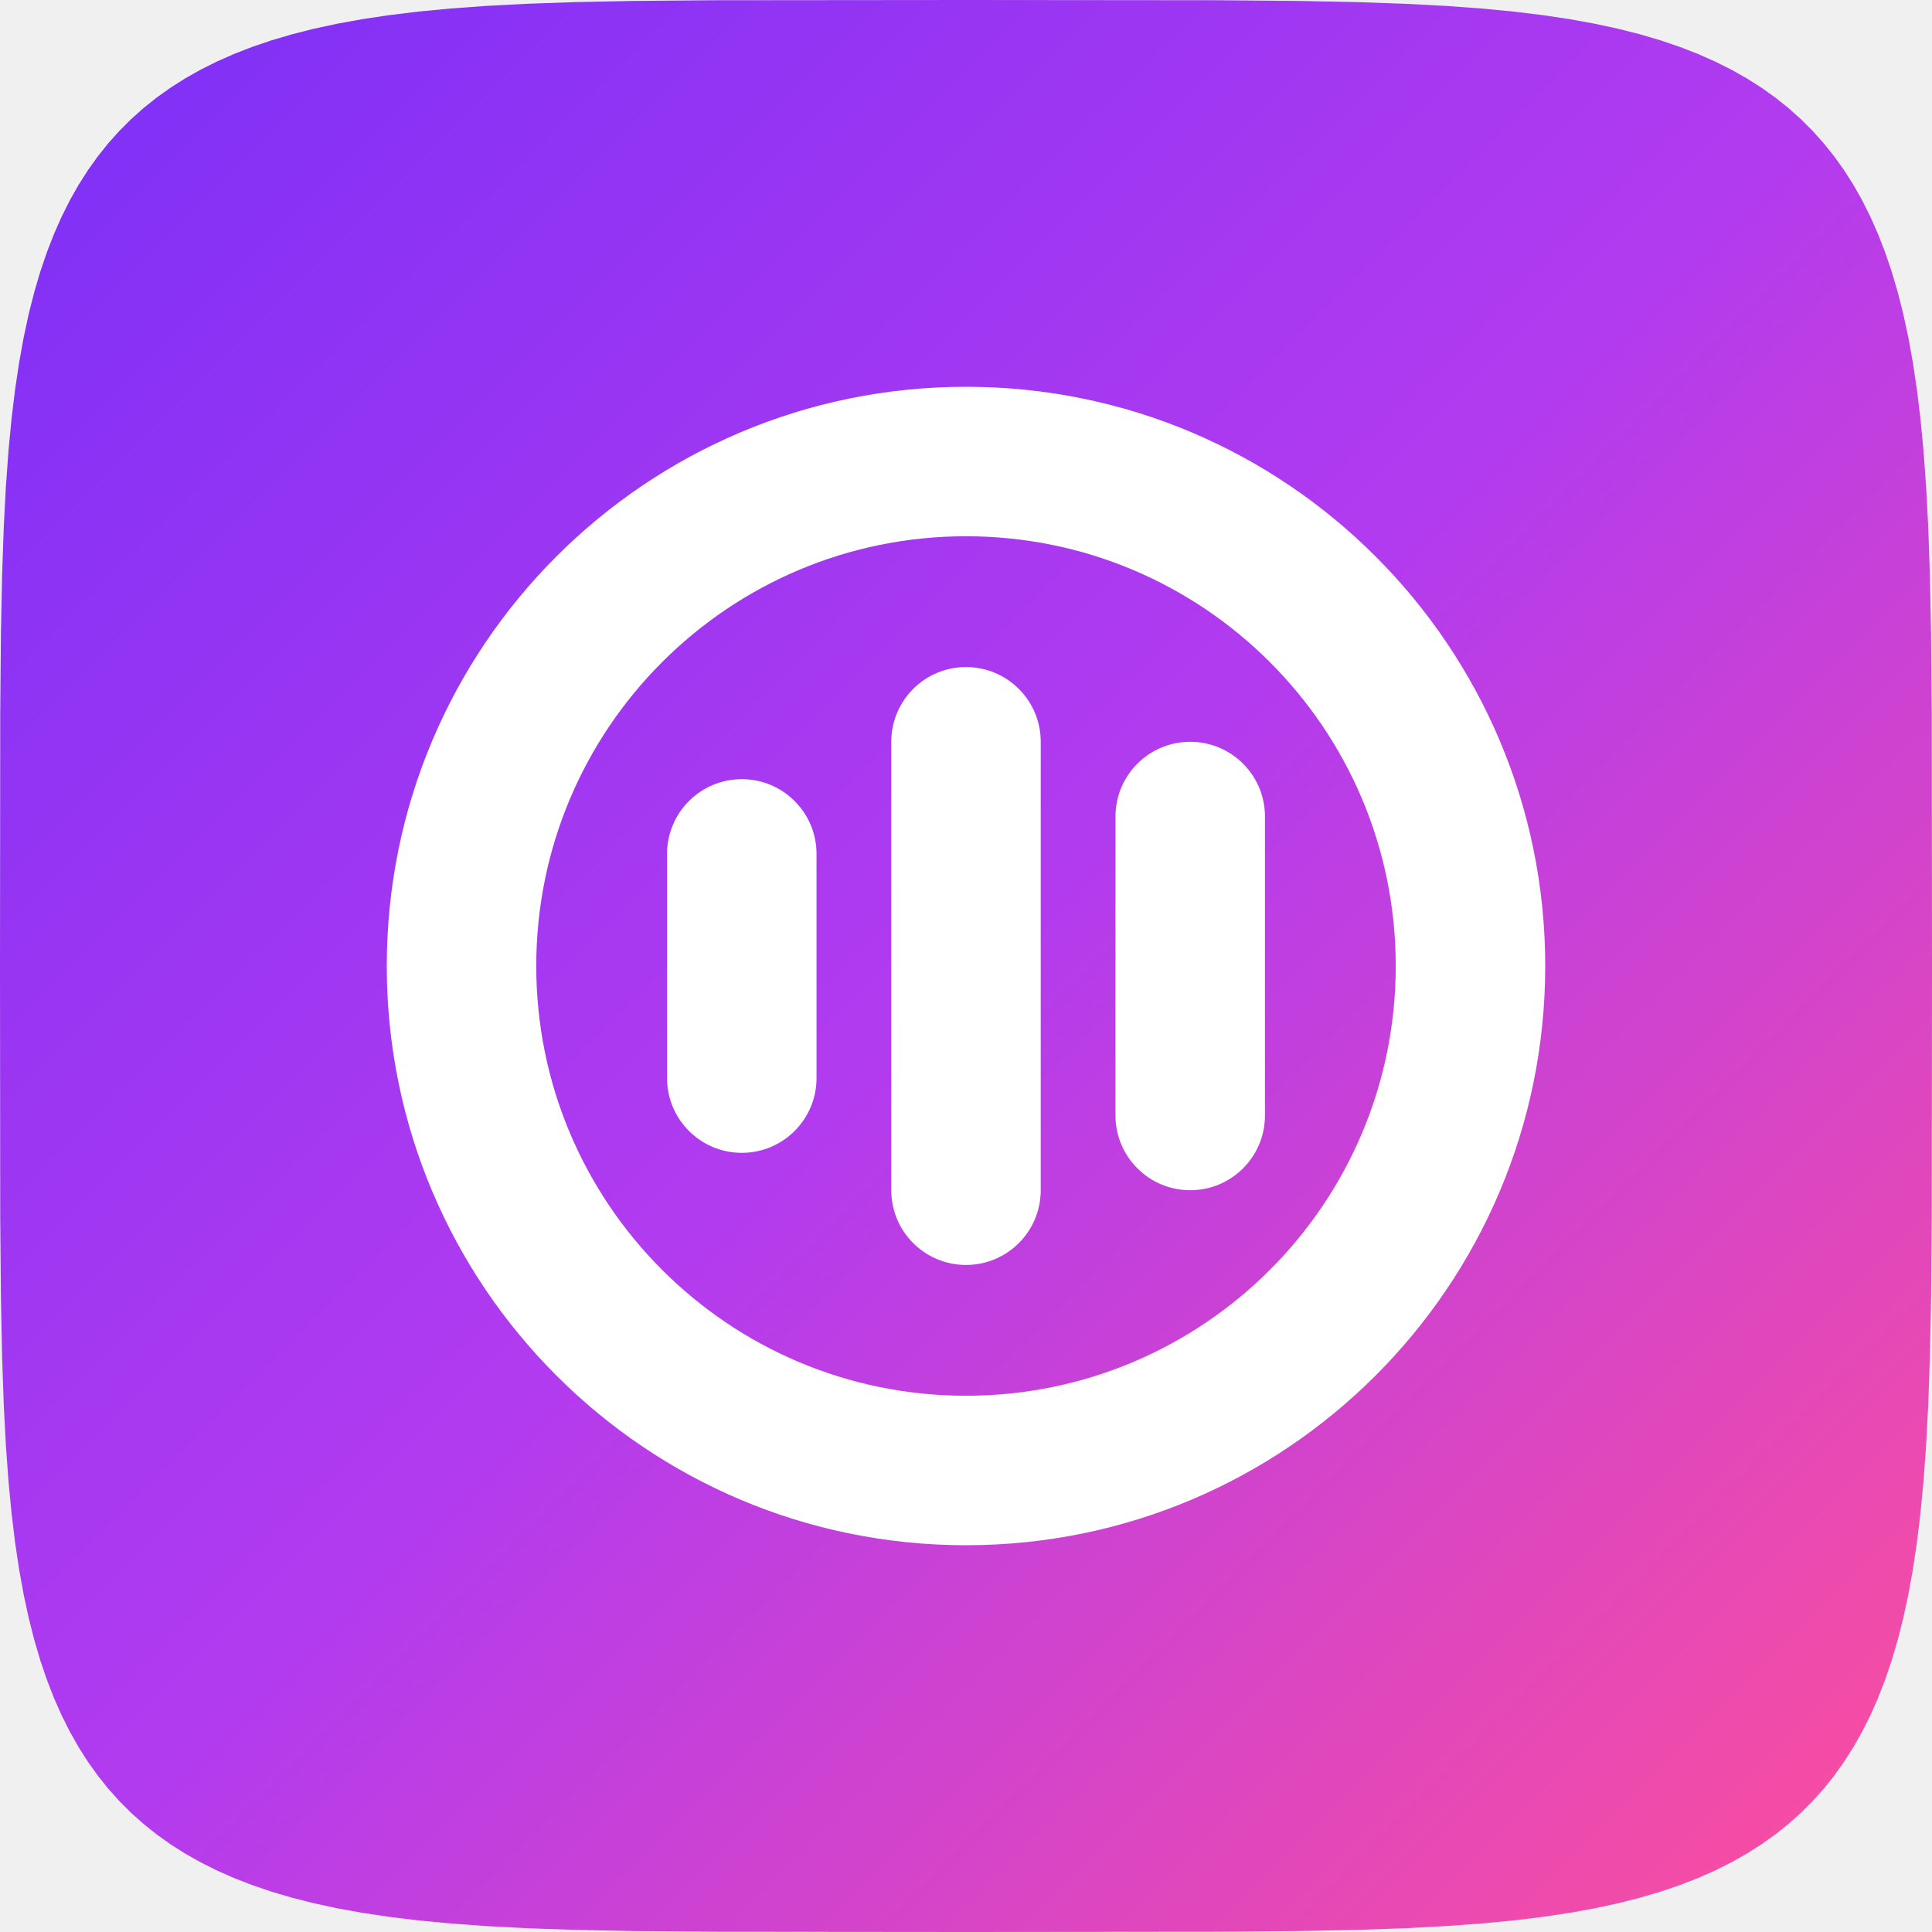
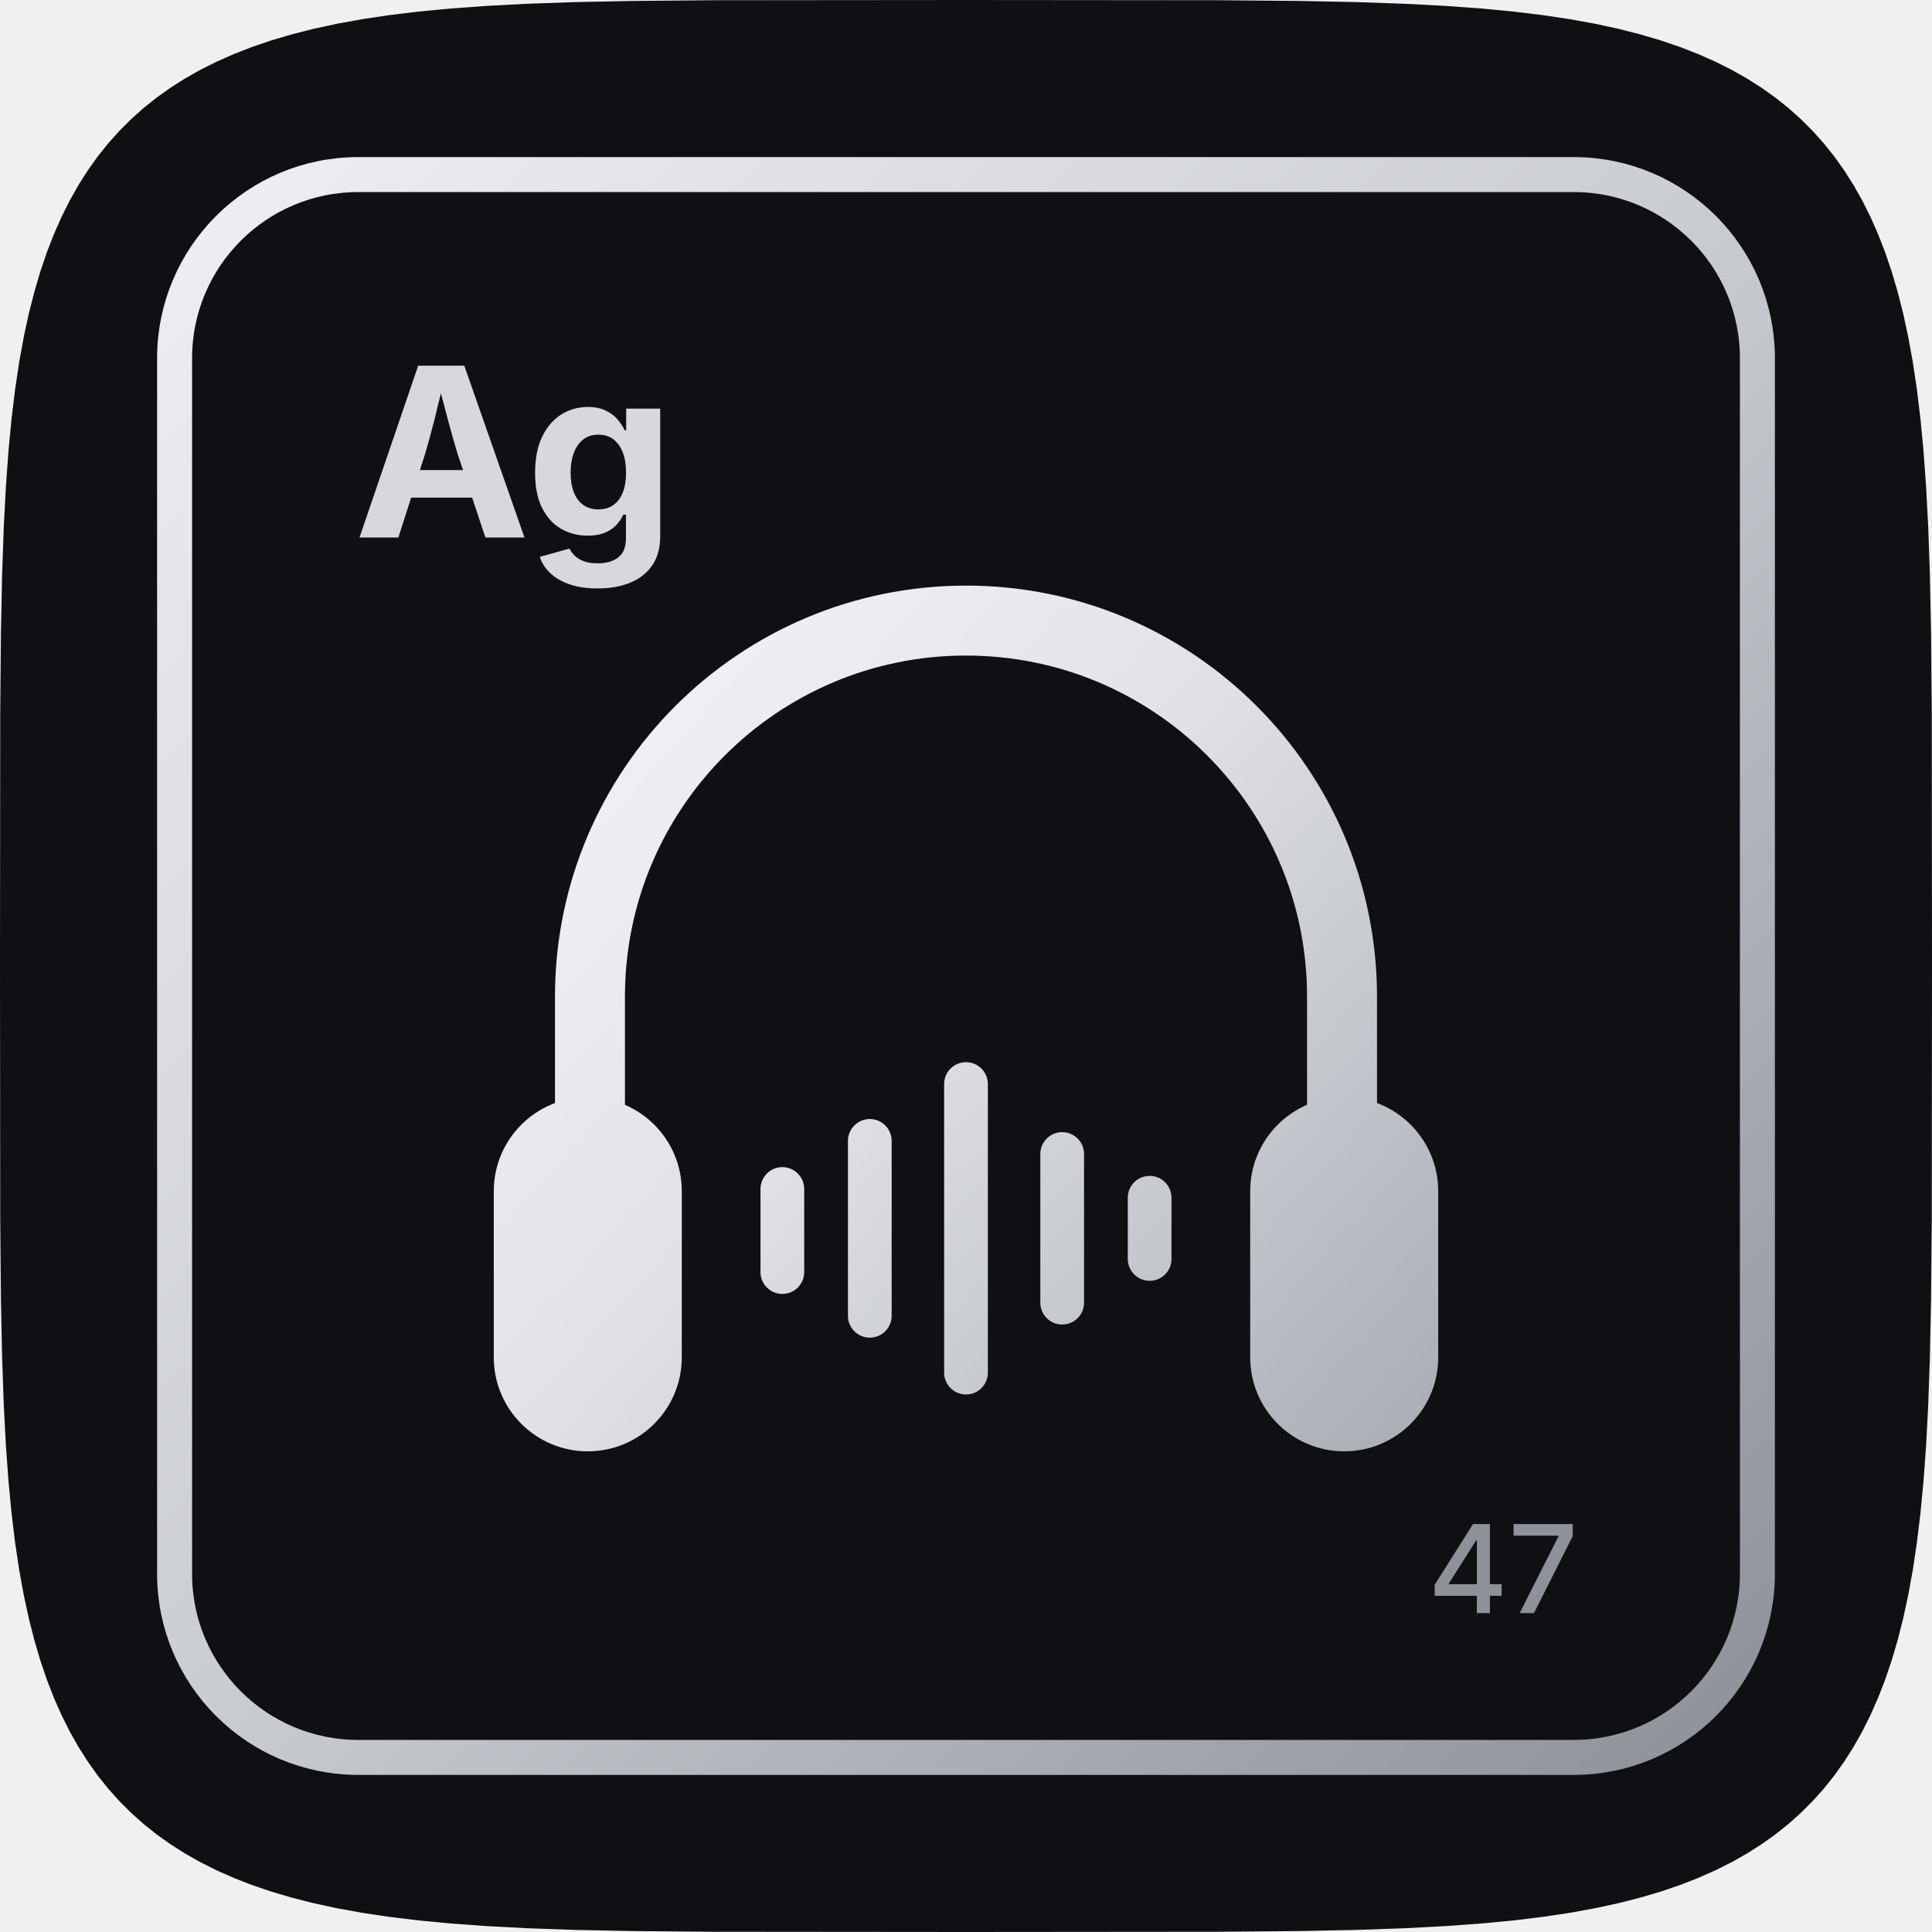
<svg xmlns="http://www.w3.org/2000/svg" width="1024" height="1024" viewBox="0 0 1024 1024" fill="none">
-   <path d="M1024,512L1023.875,645.782L1023.501,688.483L1022.876,719.474L1022.001,744.644L1020.874,766.178L1019.495,785.163L1017.861,802.228L1015.972,817.777L1013.825,832.083L1011.418,845.342L1008.748,857.701L1005.812,869.269L1002.607,880.135L999.129,890.367L995.373,900.023L991.334,909.149L987.007,917.784L982.385,925.959L977.46,933.703L972.226,941.039L966.673,947.988L960.79,954.566L954.566,960.79L947.988,966.673L941.039,972.226L933.703,977.46L925.959,982.385L917.784,987.007L909.149,991.334L900.023,995.373L890.367,999.129L880.135,1002.607L869.269,1005.812L857.701,1008.748L845.342,1011.418L832.083,1013.825L817.777,1015.972L802.228,1017.861L785.163,1019.495L766.178,1020.874L744.644,1022.001L719.474,1022.876L688.483,1023.501L645.782,1023.875L512,1024L378.218,1023.875L335.517,1023.501L304.526,1022.876L279.356,1022.001L257.822,1020.874L238.837,1019.495L221.772,1017.861L206.223,1015.972L191.917,1013.825L178.658,1011.418L166.299,1008.748L154.731,1005.812L143.865,1002.607L133.633,999.129L123.977,995.373L114.851,991.334L106.216,987.007L98.041,982.385L90.297,977.46L82.961,972.226L76.012,966.673L69.434,960.79L63.21,954.566L57.327,947.988L51.774,941.039L46.54,933.703L41.615,925.959L36.993,917.784L32.666,909.149L28.627,900.023L24.871,890.367L21.393,880.135L18.188,869.269L15.252,857.701L12.582,845.342L10.175,832.083L8.028,817.777L6.139,802.228L4.505,785.163L3.126,766.178L1.999,744.644L1.124,719.474L0.499,688.483L0.125,645.782L0,512L0.125,378.218L0.499,335.517L1.124,304.526L1.999,279.356L3.126,257.822L4.505,238.837L6.139,221.772L8.028,206.223L10.175,191.917L12.582,178.658L15.252,166.299L18.188,154.731L21.393,143.865L24.871,133.633L28.627,123.977L32.666,114.851L36.993,106.216L41.615,98.041L46.54,90.297L51.774,82.961L57.327,76.012L63.21,69.434L69.434,63.21L76.012,57.327L82.961,51.774L90.297,46.54L98.041,41.615L106.216,36.993L114.851,32.666L123.977,28.627L133.633,24.871L143.865,21.393L154.731,18.188L166.299,15.252L178.658,12.582L191.917,10.175L206.223,8.028L221.772,6.139L238.837,4.505L257.822,3.126L279.356,1.999L304.526,1.124L335.517,0.499L378.218,0.125L512,0L645.782,0.125L688.483,0.499L719.474,1.124L744.644,1.999L766.178,3.126L785.163,4.505L802.228,6.139L817.777,8.028L832.083,10.175L845.342,12.582L857.701,15.252L869.269,18.188L880.135,21.393L890.367,24.871L900.023,28.627L909.149,32.666L917.784,36.993L925.959,41.615L933.703,46.54L941.039,51.774L947.988,57.327L954.566,63.21L960.79,69.434L966.673,76.012L972.226,82.961L977.46,90.297L982.385,98.041L987.007,106.216L991.334,114.851L995.373,123.977L999.129,133.633L1002.607,143.865L1005.812,154.731L1008.748,166.299L1011.418,178.658L1013.825,191.917L1015.972,206.223L1017.861,221.772L1019.495,238.837L1020.874,257.822L1022.001,279.356L1022.876,304.526L1023.501,335.517L1023.875,378.218Z" fill="url(#fw)" />
-   <path d="M205,512A307,307 0 1,1 819,512A307,307 0 1,1 205,512ZM284.226,512A227.774,227.774 0 1,0 739.774,512A227.774,227.774 0 1,0 284.226,512ZM353.548,452.581A39.613,39.613 0 0,1 432.774,452.581L432.774,571.419A39.613,39.613 0 0,1 353.548,571.419ZM472.387,393.161A39.613,39.613 0 0,1 551.613,393.161L551.613,630.839A39.613,39.613 0 0,1 472.387,630.839ZM591.226,432.774A39.613,39.613 0 0,1 670.452,432.774L670.452,591.226A39.613,39.613 0 0,1 591.226,591.226Z" fill="white" />
  <defs>
-     <linearGradient id="fw" x1="0" y1="0" x2="1024" y2="1024" gradientUnits="userSpaceOnUse">
-       <stop stop-color="#7B2FF7" />
-       <stop offset="0.5" stop-color="#B23BEF" />
-       <stop offset="1" stop-color="#FF4F9A" />
+     <linearGradient id="lmg" gradientUnits="userSpaceOnUse" x1="410" y1="360" x2="630" y2="560">
+       <stop offset="0" stop-color="#f6f7f9" />
+       <stop offset=".45" stop-color="#e0e2e6" />
+       <stop offset="1" stop-color="#a6aab1" />
+     </linearGradient>
+     <linearGradient id="ltg" gradientUnits="userSpaceOnUse" x1="335" y1="258" x2="705" y2="628">
+       <stop offset="0" stop-color="#eff0f3" />
+       <stop offset=".5" stop-color="#c9ccd1" />
+       <stop offset="1" stop-color="#8b8f96" />
    </linearGradient>
  </defs>
+   <path d="M1024,512L1023.88,645.78L1023.5,688.48L1022.88,719.47L1022,744.64L1020.87,766.18L1019.49,785.16L1017.86,802.23L1015.97,817.78L1013.83,832.08L1011.42,845.34L1008.75,857.7L1005.81,869.27L1002.61,880.13L999.13,890.37L995.37,900.02L991.33,909.15L987.01,917.78L982.38,925.96L977.46,933.7L972.23,941.04L966.67,947.99L960.79,954.57L954.57,960.79L947.99,966.67L941.04,972.23L933.7,977.46L925.96,982.38L917.78,987.01L909.15,991.33L900.02,995.37L890.37,999.13L880.13,1002.61L869.27,1005.81L857.7,1008.75L845.34,1011.42L832.08,1013.83L817.78,1015.97L802.23,1017.86L785.16,1019.49L766.18,1020.87L744.64,1022L719.47,1022.88L688.48,1023.5L645.78,1023.88L512,1024L378.22,1023.88L335.52,1023.5L304.53,1022.88L279.36,1022L257.82,1020.87L238.84,1019.49L221.77,1017.86L206.22,1015.97L191.92,1013.83L178.66,1011.42L166.3,1008.75L154.73,1005.81L143.87,1002.61L133.63,999.13L123.98,995.37L114.85,991.33L106.22,987.01L98.04,982.38L90.3,977.46L82.96,972.23L76.01,966.67L69.43,960.79L63.21,954.57L57.33,947.99L51.77,941.04L46.54,933.7L41.62,925.96L36.99,917.78L32.67,909.15L28.63,900.02L24.87,890.37L21.39,880.13L18.19,869.27L15.25,857.7L12.58,845.34L10.17,832.08L8.03,817.78L6.14,802.23L4.51,785.16L3.13,766.18L2,744.64L1.12,719.47L0.5,688.48L0.12,645.78L0,512L0.12,378.22L0.5,335.52L1.12,304.53L2,279.36L3.13,257.82L4.51,238.84L6.14,221.77L8.03,206.22L10.17,191.92L12.58,178.66L15.25,166.3L18.19,154.73L21.39,143.87L24.87,133.63L28.63,123.98L32.67,114.85L36.99,106.22L41.62,98.04L46.54,90.3L51.77,82.96L57.33,76.01L63.21,69.43L69.43,63.21L76.01,57.33L82.96,51.77L90.3,46.54L98.04,41.62L106.22,36.99L114.85,32.67L123.98,28.63L133.63,24.87L143.87,21.39L154.73,18.19L166.3,15.25L178.66,12.58L191.92,10.17L206.22,8.03L221.77,6.14L238.84,4.51L257.82,3.13L279.36,2L304.53,1.12L335.52,0.5L378.22,0.12L512,0L645.78,0.12L688.48,0.5L719.47,1.12L744.64,2L766.18,3.13L785.16,4.51L802.23,6.14L817.78,8.03L832.08,10.17L845.34,12.58L857.7,15.25L869.27,18.19L880.13,21.39L890.37,24.87L900.02,28.63L909.15,32.67L917.78,36.99L925.96,41.62L933.7,46.54L941.04,51.77L947.99,57.33L954.57,63.21L960.79,69.43L966.67,76.01L972.23,82.96L977.46,90.3L982.38,98.04L987.01,106.22L991.33,114.85L995.37,123.98L999.13,133.63L1002.61,143.87L1005.81,154.73L1008.75,166.3L1011.42,178.66L1013.83,191.92L1015.97,206.22L1017.86,221.77L1019.49,238.84L1020.87,257.82L1022,279.36L1022.88,304.53L1023.5,335.52L1023.88,378.22Z" fill="#0E1013" />
+   <g transform="translate(71.68 71.68) scale(2.31747) translate(-330 -253)">
+     <path d="M381 262 H659 A42 42 0 0 1 701 304 V582 A42 42 0 0 1 659 624 H381 A42 42 0 0 1 339 582 V304 A42 42 0 0 1 381 262 Z" fill="none" stroke="url(#ltg)" stroke-width="8" />
+     <path d="M390.18 345L381.29 345L394.71 305.71L405.26 305.71L419.02 345L410.08 345L407.05 335.88L393.10 335.88L390.18 345ZM395.11 329.58L404.97 329.58L403.78 326.04Q402.65 322.38 401.49 318L401.49 318Q400.72 315.18 399.91 312.01L399.91 312.01Q399.14 315.21 398.43 318.05L398.43 318.05Q397.32 322.46 396.24 326.04L396.24 326.04L395.11 329.58ZM435.77 356.65L435.77 356.65Q432.10 356.65 429.36 355.72Q426.62 354.78 424.91 353.15Q423.19 351.51 422.53 349.43L422.53 349.43L429.33 347.53Q429.70 348.35 430.48 349.13Q431.26 349.90 432.55 350.41Q433.84 350.91 435.74 350.91L435.74 350.91Q438.77 350.91 440.50 349.52Q442.23 348.14 442.23 345.21L442.23 345.21L442.23 339.78L441.62 339.78Q441.09 340.97 440.09 342.07Q439.09 343.18 437.47 343.88Q435.85 344.58 433.45 344.58L433.45 344.58Q430.13 344.58 427.41 343.02Q424.69 341.47 423.07 338.28Q421.45 335.09 421.45 330.21L421.45 330.21Q421.45 325.22 423.10 321.88Q424.75 318.53 427.48 316.84Q430.21 315.15 433.47 315.15L433.47 315.15Q435.95 315.15 437.64 315.98Q439.33 316.81 440.37 318.07Q441.41 319.32 441.94 320.48L441.94 320.48L442.28 320.48L442.28 315.52L450.06 315.52L450.06 344.76Q450.06 348.74 448.23 351.39Q446.39 354.04 443.18 355.35Q439.96 356.65 435.77 356.65ZM435.93 338.57L435.93 338.57Q437.96 338.57 439.37 337.56Q440.78 336.56 441.52 334.68Q442.25 332.79 442.25 330.16L442.25 330.16Q442.25 327.54 441.52 325.59Q440.78 323.64 439.37 322.56Q437.96 321.48 435.93 321.48L435.93 321.48Q433.84 321.48 432.43 322.60Q431.02 323.72 430.30 325.67Q429.57 327.62 429.57 330.16L429.57 330.16Q429.57 332.74 430.30 334.62Q431.02 336.51 432.45 337.54Q433.87 338.57 435.93 338.57Z" fill="#d6d8dc" />
+     <path d="M636.83 587.04L627.19 587.04L627.19 584.52L635.96 570.63L639.82 570.63L639.82 584.38L642.50 584.38L642.50 587.04L639.82 587.04L639.82 591L636.83 591L636.83 587.04ZM630.44 584.38L636.85 584.38L636.85 574.33L636.69 574.33L630.44 584.22L630.44 584.38ZM649.90 591L646.63 591L655.49 573.46L655.49 573.29L645.23 573.29L645.23 570.63L658.76 570.63L658.76 573.40L649.90 591Z" fill="#8e9298" />
+     <path d="M434 480 V450 A86 86 0 0 1 606 450 V480" fill="none" stroke="url(#lmg)" stroke-width="16" />
+     <path d="M433.5 473 H433.5 A21.5 21.5 0 0 1 455 494.5 V532.5 A21.5 21.5 0 0 1 433.5 554 H433.5 A21.5 21.5 0 0 1 412 532.5 V494.5 A21.5 21.5 0 0 1 433.5 473 ZM606.5 473 H606.5 A21.5 21.5 0 0 1 628 494.5 V532.5 A21.5 21.5 0 0 1 606.5 554 H606.5 A21.5 21.5 0 0 1 585 532.5 V494.5 A21.5 21.5 0 0 1 606.5 473 ZM478 489 H478 A5 5 0 0 1 483 494 V513 A5 5 0 0 1 478 518 H478 A5 5 0 0 1 473 513 V494 A5 5 0 0 1 478 489 ZM498 478 H498 A5 5 0 0 1 503 483 V523 A5 5 0 0 1 498 528 H498 A5 5 0 0 1 493 523 V483 A5 5 0 0 1 498 478 ZM520 465 H520 A5 5 0 0 1 525 470 V536 A5 5 0 0 1 520 541 H520 A5 5 0 0 1 515 536 V470 A5 5 0 0 1 520 465 ZM542 481 H542 A5 5 0 0 1 547 486 V520 A5 5 0 0 1 542 525 H542 A5 5 0 0 1 537 520 V486 A5 5 0 0 1 542 481 ZM562 491 H562 A5 5 0 0 1 567 496 V510 A5 5 0 0 1 562 515 H562 A5 5 0 0 1 557 510 V496 A5 5 0 0 1 562 491 Z" fill="url(#lmg)" />
+   </g>
</svg>
